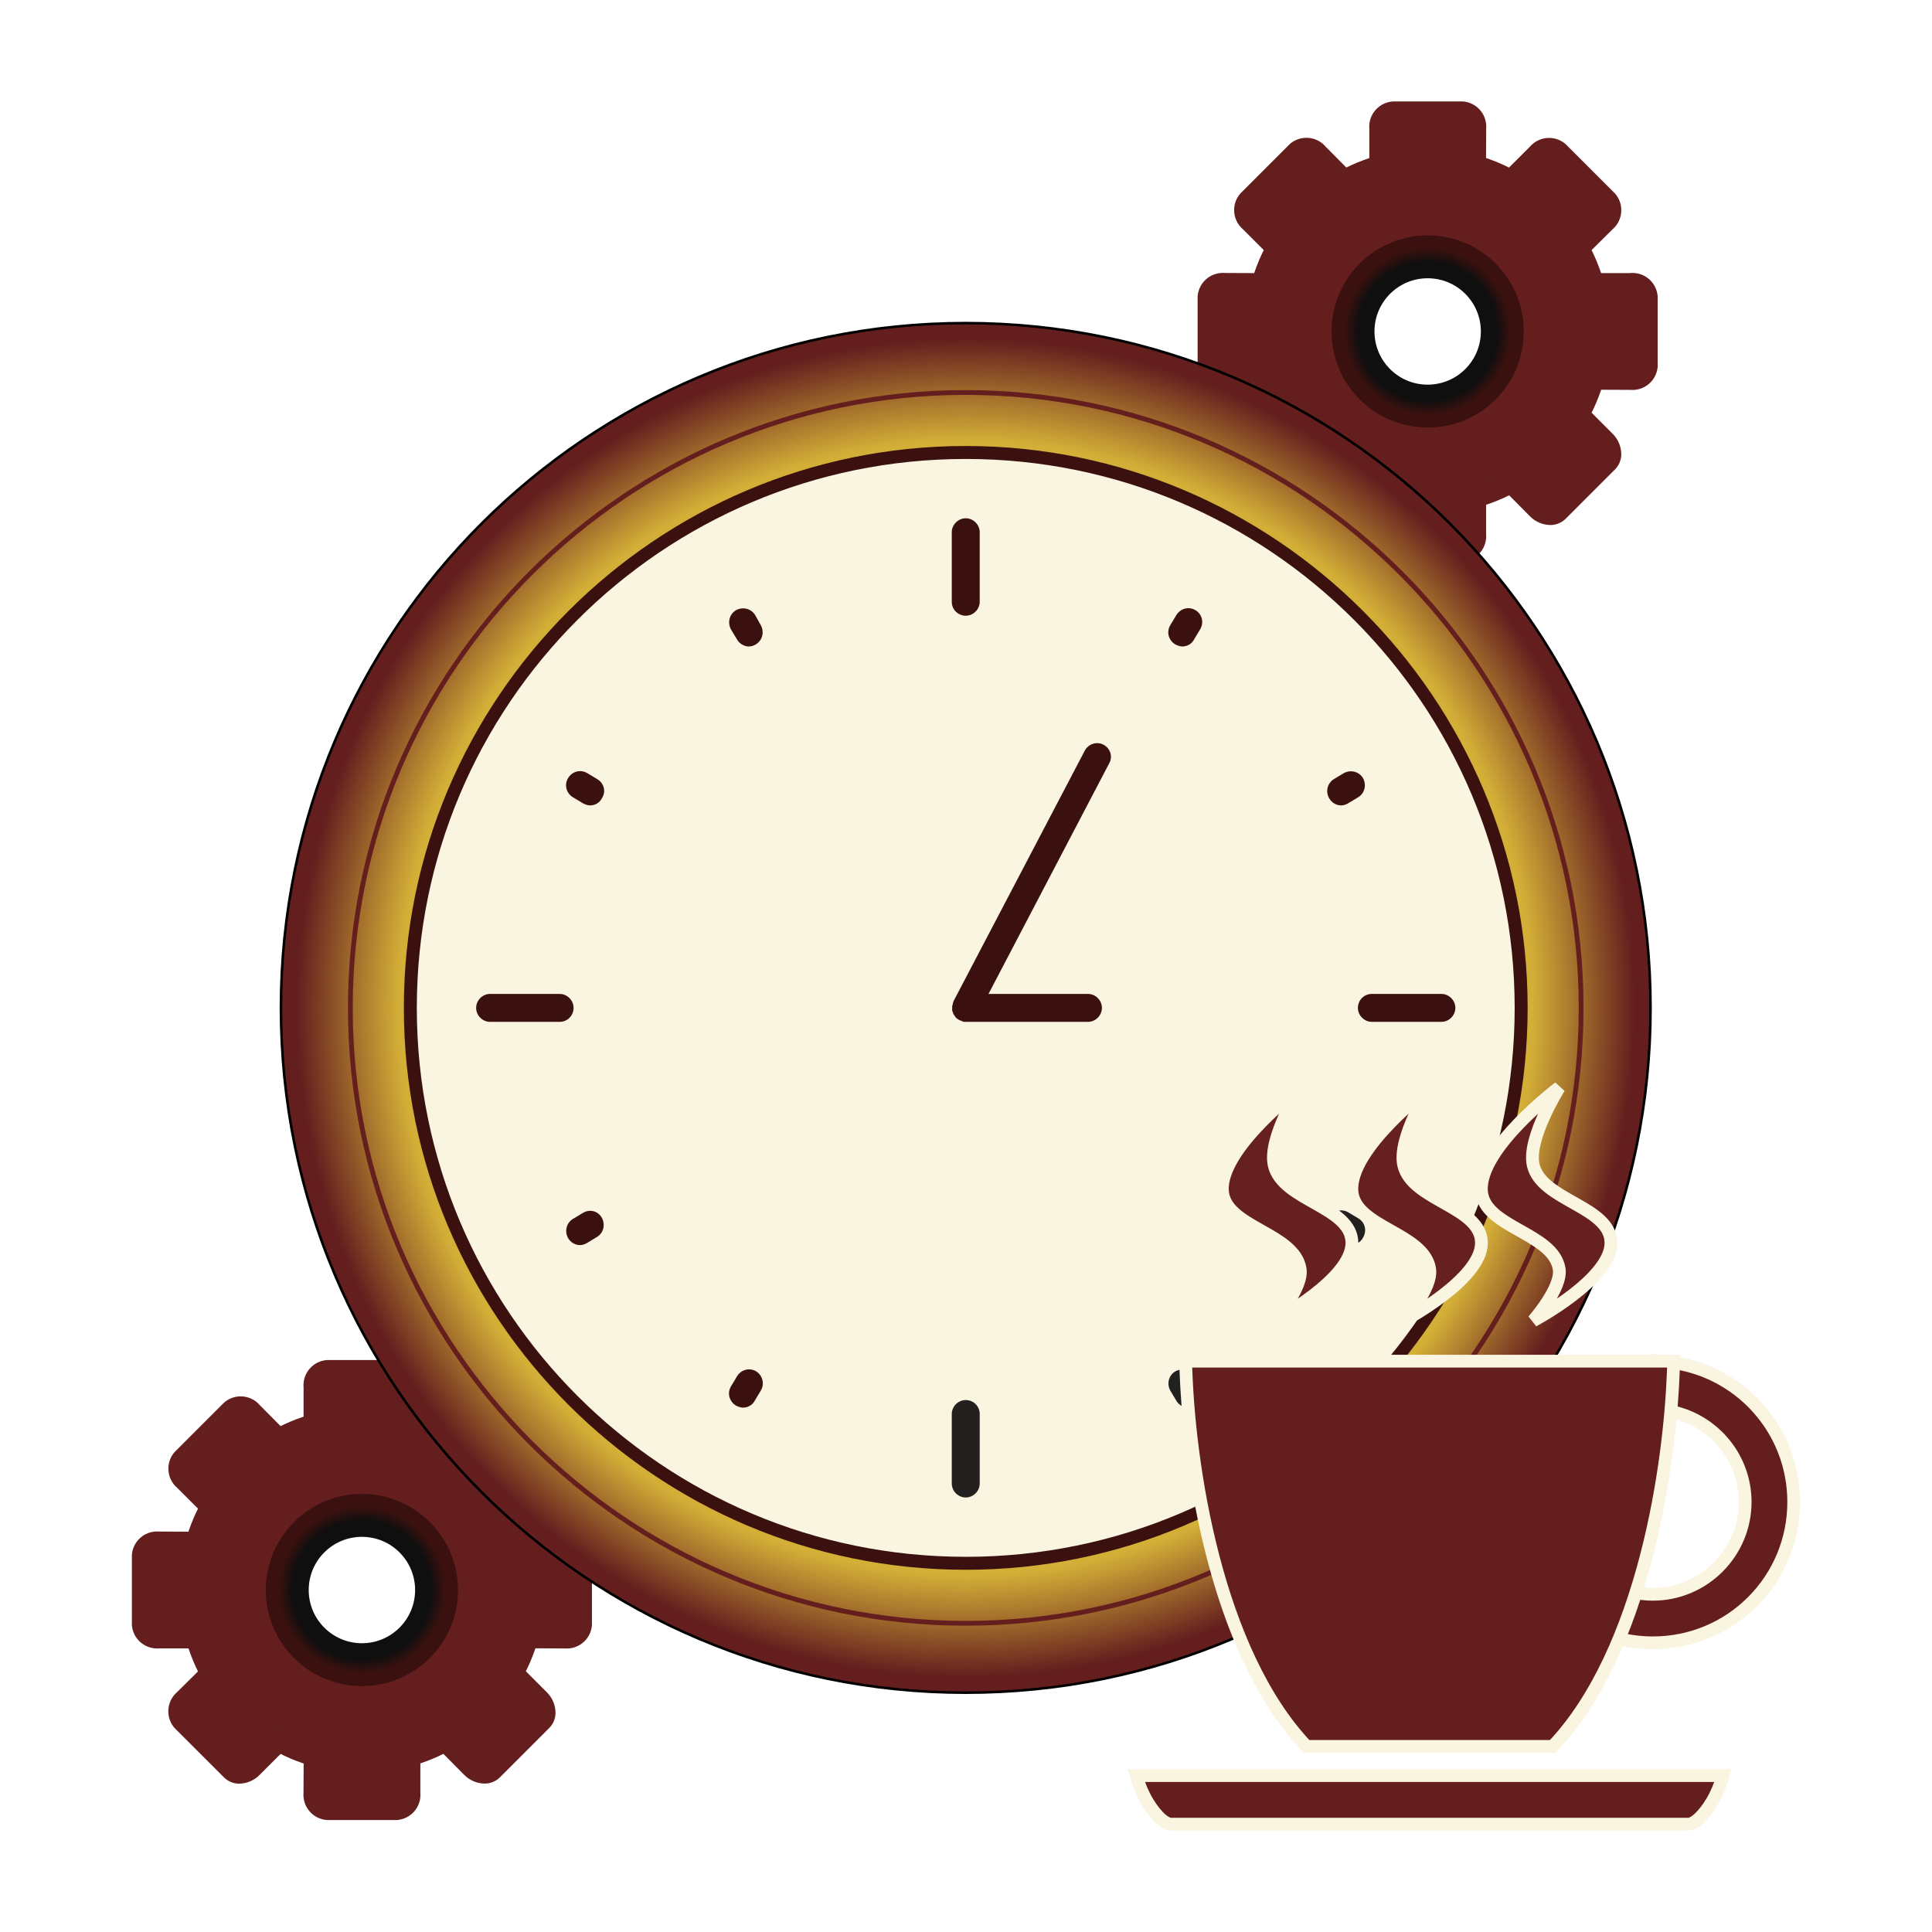
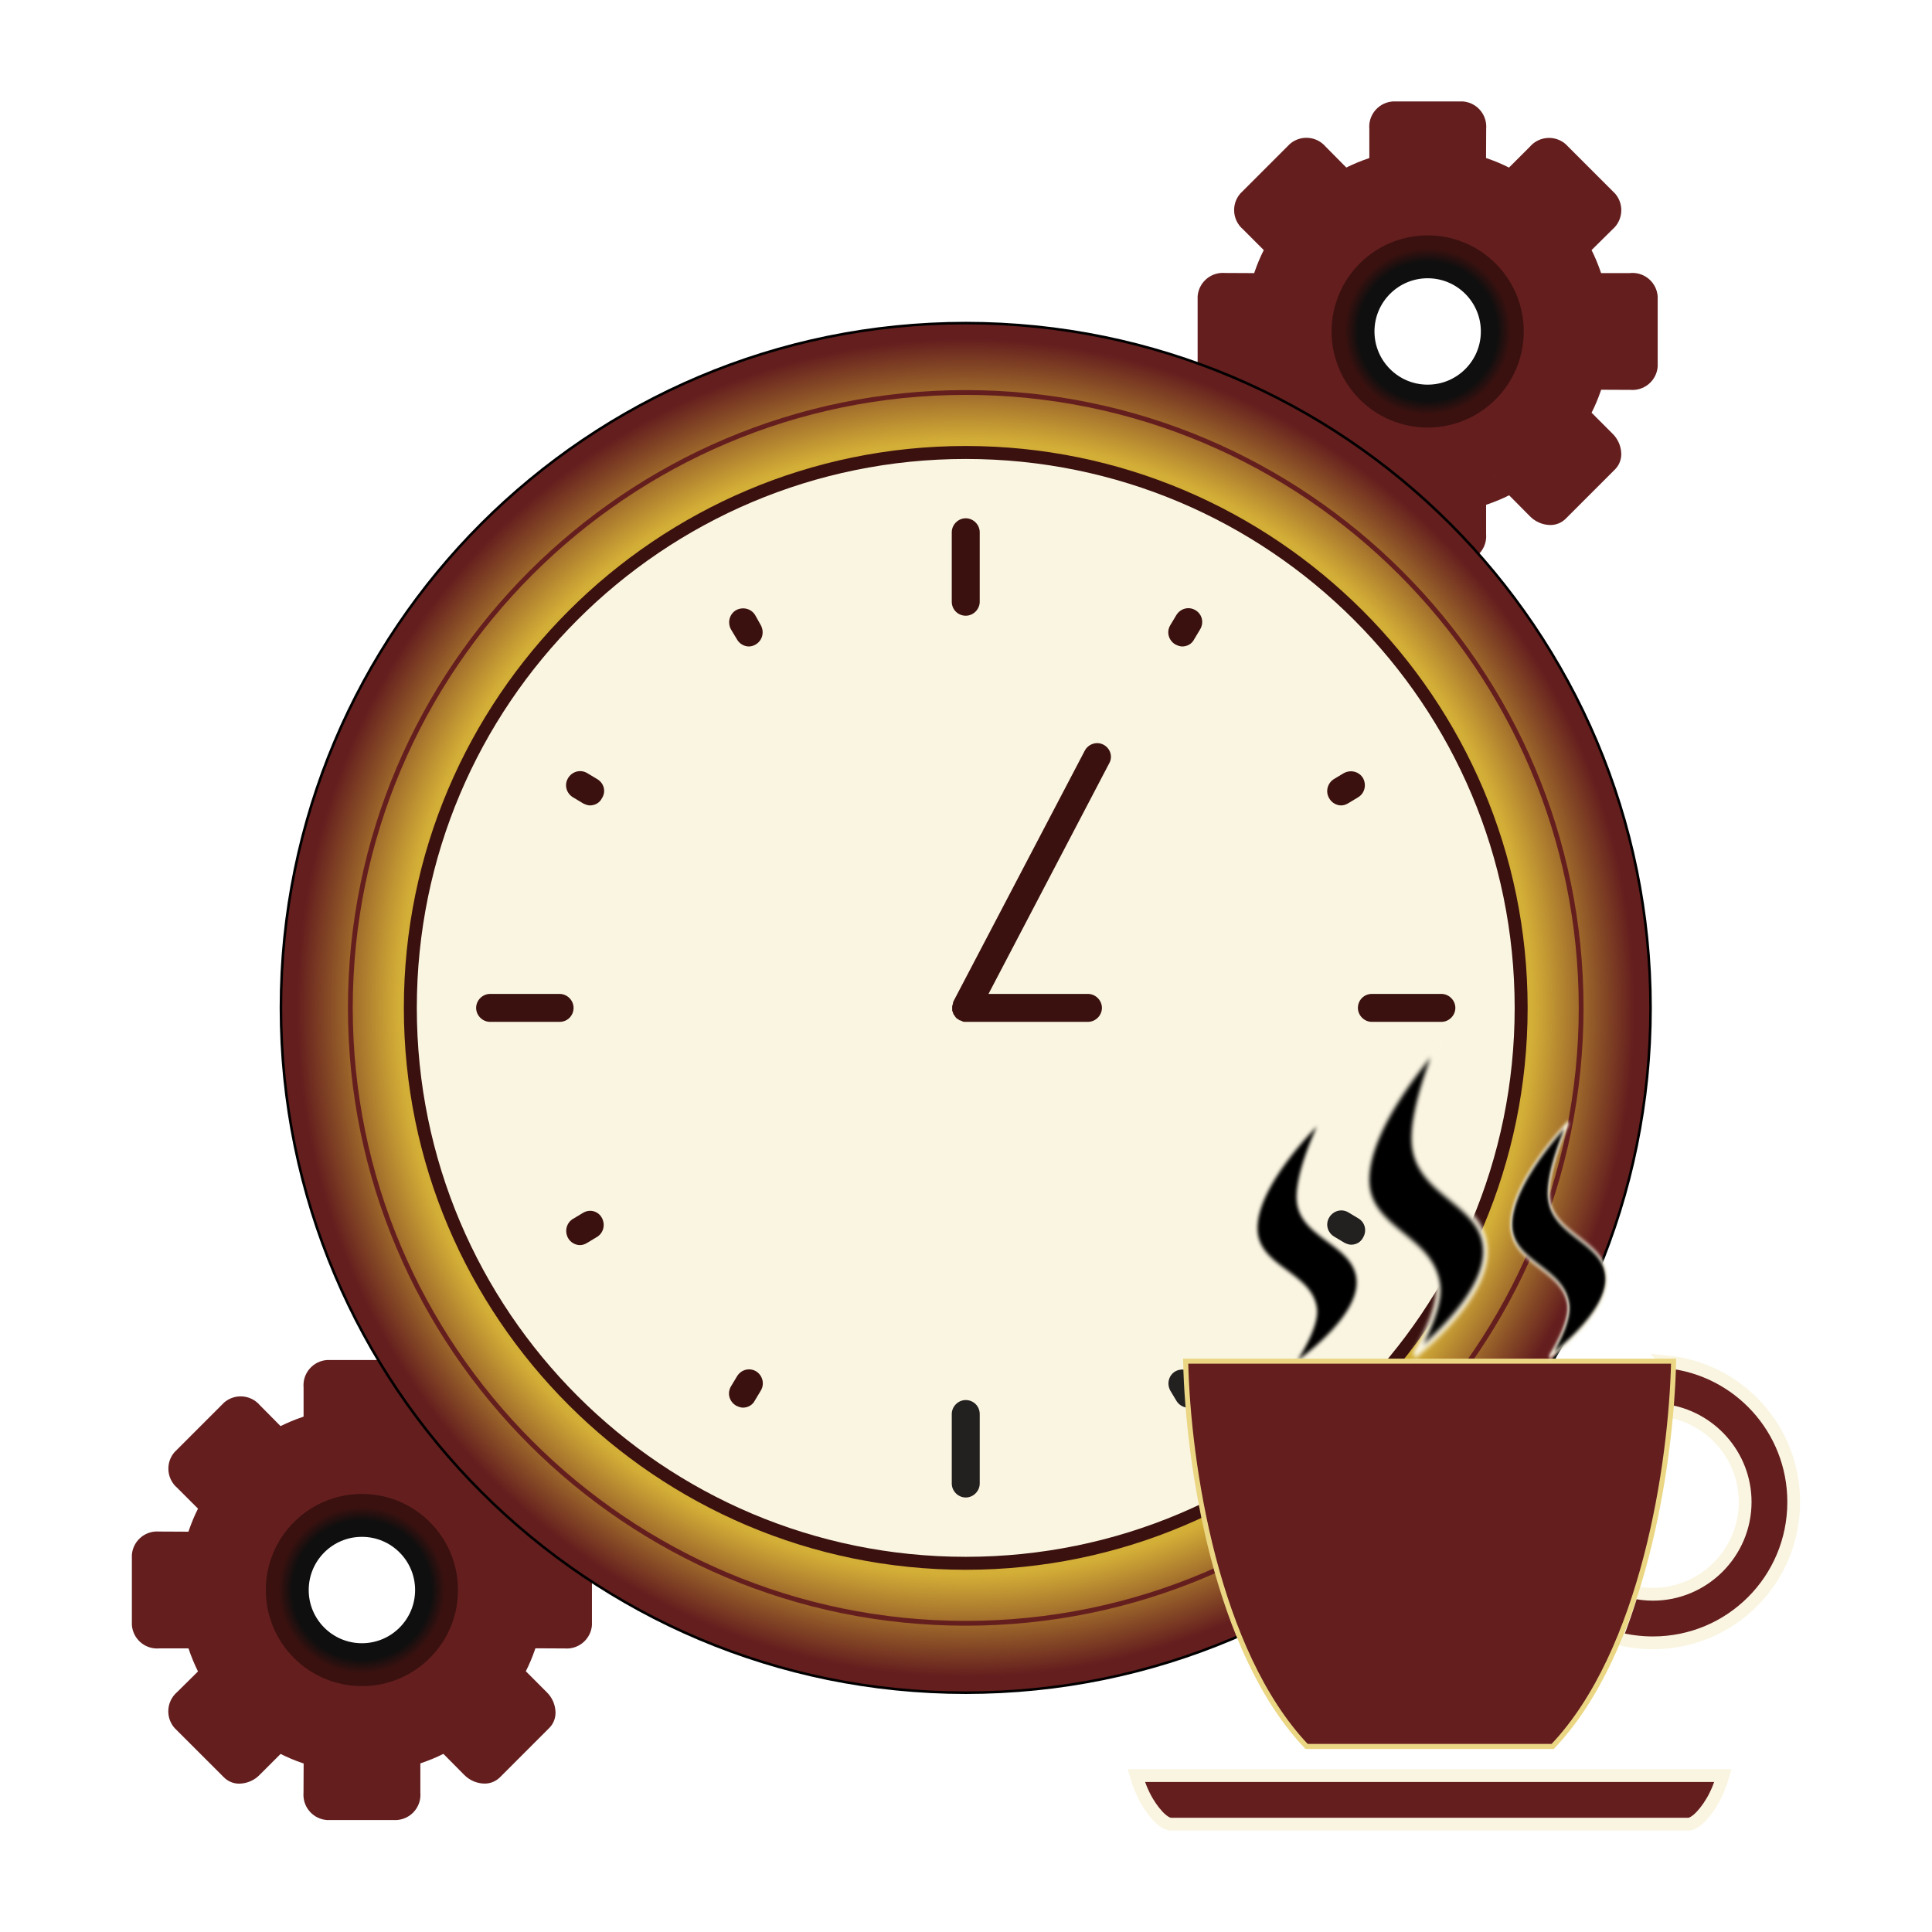
<svg xmlns="http://www.w3.org/2000/svg" xmlns:xlink="http://www.w3.org/1999/xlink" width="200mm" height="200mm" viewBox="0 0 483.78 483.78" id="Layer_1" version="1.1" xml:space="preserve">
  <defs id="defs16">
    <linearGradient id="linearGradient41">
      <stop style="stop-color:#d4af37;stop-opacity:1;" offset="0.847" id="stop41" />
      <stop style="stop-color:#d4af37;stop-opacity:0;" offset="1" id="stop42" />
    </linearGradient>
    <linearGradient id="linearGradient31">
      <stop style="stop-color:#0f0f0f;stop-opacity:1;" offset="0.826" id="stop31" />
      <stop style="stop-color:#3a110f;stop-opacity:1;" offset="0.991" id="stop32" />
    </linearGradient>
    <radialGradient xlink:href="#linearGradient31" id="radialGradient32" cx="-429.934" cy="135.692" fx="-429.934" fy="135.692" r="86.177" gradientUnits="userSpaceOnUse" gradientTransform="matrix(0.2181198,0,0,0.2181198,570.5132,140.8439)" />
    <radialGradient xlink:href="#linearGradient31" id="radialGradient32-3" cx="-429.934" cy="135.692" fx="-429.934" fy="135.692" r="86.177" gradientUnits="userSpaceOnUse" gradientTransform="matrix(0.2181198,0,0,0.2181198,295.9643,477.7563)" />
    <radialGradient xlink:href="#linearGradient41" id="radialGradient42" cx="361.07" cy="360.026" fx="361.07" fy="360.026" r="167.5" gradientUnits="userSpaceOnUse" spreadMethod="reflect" gradientTransform="translate(-119.2436,-107.6474)" />
+     <filter style="color-interpolation-filters:sRGB" id="filter1" x="-0.038" y="-0.021" width="1.076" height="1.042">
+       <feGaussianBlur stdDeviation="0.511" id="feGaussianBlur1" />
+     </filter>
+     <filter style="color-interpolation-filters:sRGB" id="filter2" x="-0.059" y="-0.027" width="1.119" height="1.056">
+       <feGaussianBlur stdDeviation="0.547" id="feGaussianBlur2" />
+     </filter>
+     <filter style="color-interpolation-filters:sRGB" id="filter3" x="-0.049" y="-0.026" width="1.098" height="1.052">
+       <feGaussianBlur stdDeviation="0.511" id="feGaussianBlur3" />
+     </filter>
  </defs>
  <style type="text/css" id="style1">
	.st0{fill:#232020;}
</style>
  <path d="m 339.853,93.948 c 0.008,0.005 0.017,0.01 0.026,0.014 h 2.1e-4 c 0.011,0.005 0.021,0.01 0.032,0.015 z" id="path30" style="stroke-width:0.218" />
  <g id="g42" transform="matrix(1.118996,0,0,1.118996,-175.9736,-107.7245)">
    <path id="path27" style="fill:#641e1e;fill-opacity:1;stroke-width:0.218" d="m 468.913,118.972 c -2.945,0.22 -5.252,2.663 -5.252,5.643 0,0.164 0.007,0.325 0.021,0.485 v 6.537 c -1.947,0.659 -3.58,1.343 -5.147,2.123 l -4.615,-4.657 c -1.043,-1.228 -2.59,-2 -4.314,-2 -1.42,0 -2.714,0.523 -3.709,1.384 -4.3e-4,3.7e-4 -8.7e-4,7.2e-4 -10e-4,0.001 l -11.087,11.088 c -0.859,0.988 -1.382,2.286 -1.382,3.703 0,1.724 0.771,3.27 1.989,4.307 l 0.007,0.007 4.638,4.638 c -0.722,1.406 -1.445,3.11 -2.049,4.868 l -0.084,0.286 -6.561,-0.032 c -0.14,-0.011 -0.3,-0.017 -0.464,-0.017 -2.98,0 -5.423,2.307 -5.643,5.231 v 0.017 15.687 c 0.216,2.945 2.663,5.252 5.643,5.252 0.164,0 0.325,-0.006 0.485,-0.02 h 6.54 c 0.66,1.949 1.345,3.586 2.128,5.155 l -4.651,4.599 c -1.225,1.047 -1.996,2.596 -1.996,4.324 0,1.42 0.52,2.719 1.382,3.713 l 11.087,11.084 c 0.869,0.859 2.063,1.392 3.385,1.392 h 0.07 c 1.797,-0.045 3.41,-0.806 4.565,-2.01 l 0.004,-0.004 4.642,-4.642 c 1.406,0.722 3.11,1.445 4.868,2.049 l 0.286,0.087 -0.031,6.554 c -0.011,0.14 -0.018,0.3 -0.018,0.461 0,2.98 2.307,5.427 5.231,5.643 h 0.017 15.691 c 2.942,-0.223 5.245,-2.663 5.245,-5.643 0,-0.164 -0.006,-0.324 -0.02,-0.485 v -6.544 c 1.947,-0.659 3.587,-1.347 5.157,-2.13 l 4.604,4.646 c 1.159,1.201 2.767,1.961 4.551,2.003 h 0.007 0.007 0.067 c 1.319,0 2.513,-0.527 3.389,-1.379 l 11.087,-11.088 c 0.852,-0.869 1.379,-2.062 1.379,-3.378 v -0.087 c -0.042,-1.79 -0.799,-3.396 -1.996,-4.551 l -0.004,-0.003 -4.645,-4.649 c 0.719,-1.399 1.438,-3.095 2.045,-4.847 l 0.087,-0.29 6.558,0.031 c 0.14,0.011 0.3,0.017 0.461,0.017 2.984,0 5.427,-2.307 5.643,-5.235 v -0.017 -15.687 c -0.22,-2.945 -2.663,-5.249 -5.647,-5.249 -0.164,0 -0.325,0.007 -0.482,0.021 h 0.021 l 0.003,0.018 h -6.561 c -0.659,-1.947 -1.346,-3.583 -2.129,-5.15 l 4.663,-4.614 c 1.221,-1.047 1.989,-2.59 1.989,-4.314 0,-1.417 -0.52,-2.715 -1.382,-3.71 l -11.084,-11.084 c -0.988,-0.859 -2.282,-1.379 -3.703,-1.379 -1.724,0 -3.27,0.771 -4.306,1.989 l -0.007,0.007 -4.649,4.642 c -1.403,-0.719 -3.099,-1.441 -4.851,-2.045 l -0.286,-0.087 0.032,-6.561 c 0.011,-0.14 0.017,-0.3 0.017,-0.464 0,-2.98 -2.304,-5.423 -5.228,-5.643 h -0.017 z m 0.071,5.296 c 0.004,0.008 0.007,0.017 0.01,0.027 -0.002,-0.01 -0.005,-0.019 -0.01,-0.027 z m -0.075,9.274 c -0.002,0.02 -0.008,0.04 -0.013,0.059 0.006,-0.02 0.011,-0.039 0.013,-0.059 z m -1.249,2.154 -8.7e-4,5.4e-4 c -0.08,0.052 -0.161,0.1 -0.247,0.145 0.086,-0.045 0.168,-0.093 0.248,-0.145 z m -22.164,14.803 c 0.071,0.133 0.13,0.273 0.176,0.419 -0.047,-0.146 -0.106,-0.286 -0.176,-0.419 z m 0.249,1.859 c -0.02,0.09 -0.045,0.177 -0.074,0.263 0.029,-0.085 0.054,-0.173 0.074,-0.263 z m 30.992,1.516 c 9.151,0.011 16.567,7.427 16.577,16.577 0,9.154 -7.423,16.577 -16.577,16.577 -9.154,0 -16.577,-7.423 -16.577,-16.577 0,-9.154 7.423,-16.577 16.577,-16.577 z m -35.318,8.163 -0.001,8.1e-4 c -10e-5,7e-5 -1.8e-4,2e-4 -2.2e-4,2.6e-4 l -0.005,0.002 c 2.1e-4,-2.1e-4 6.5e-4,-6.1e-4 8.7e-4,-8.3e-4 9e-5,-7e-5 1.8e-4,-2e-4 2.2e-4,-2.6e-4 z m -0.216,0.143 -0.006,0.006 c -4.4e-4,2.6e-4 -8.7e-4,5.5e-4 -10e-4,8.1e-4 l 0.005,-0.005 c 1.1e-4,-8e-5 1.7e-4,-2e-4 2.2e-4,-2.7e-4 4.4e-4,-3.9e-4 0.001,-6.9e-4 0.002,-0.001 z m -10.61,16.03 c 0.011,5e-5 0.023,8.7e-4 0.036,0.002 0.028,0.002 0.061,0.008 0.096,0.014 -0.036,-0.006 -0.068,-0.011 -0.096,-0.014 -0.015,-0.001 -0.028,-0.002 -0.04,-0.002 0.002,-2e-5 0.003,-2.2e-4 0.005,-2.2e-4 z m -0.027,0.002 c -0.018,0.002 -0.033,0.006 -0.044,0.013 -0.02,0.012 -0.031,0.033 -0.032,0.065 v -0.007 -8.7e-4 c 0.002,-0.028 0.013,-0.046 0.032,-0.057 0.012,-0.007 0.027,-0.011 0.044,-0.013 z m 0.169,0.015 c 0.075,0.013 0.166,0.031 0.272,0.045 0.052,0.007 0.109,0.014 0.168,0.018 0.059,0.004 0.122,0.007 0.187,0.006 h 8.418 c 0.008,0 0.016,6.5e-4 0.024,10e-4 -0.008,-8.7e-4 -0.016,-10e-4 -0.024,-10e-4 h -8.418 c -0.066,8.7e-4 -0.128,-0.002 -0.188,-0.006 -0.059,-0.004 -0.115,-0.011 -0.168,-0.018 -0.105,-0.015 -0.196,-0.033 -0.272,-0.045 z m 9.221,0.107 c 0.008,0.002 0.017,0.003 0.026,0.004 h 0.014 c 0.046,0.006 0.09,0.014 0.135,0.022 -0.044,-0.008 -0.088,-0.016 -0.135,-0.022 h -0.014 c -0.009,-8.7e-4 -0.018,-0.002 -0.026,-0.004 z m 0.296,0.052 c 0.034,0.008 0.07,0.016 0.1,0.025 l 0.017,0.004 c 0.1,0.019 0.197,0.045 0.29,0.075 -0.093,-0.03 -0.19,-0.056 -0.29,-0.075 l -0.017,-0.004 c -0.03,-0.009 -0.066,-0.017 -0.101,-0.025 z m 74.585,19.199 c 0.006,0.006 0.012,0.013 0.018,0.018 -0.006,-0.005 -0.012,-0.012 -0.018,-0.018 z m 0.142,0.026 -10.824,10.932 h -2.2e-4 c -9e-5,-1e-5 -1.8e-4,1e-5 -2.1e-4,0 z m -0.011,0.009 c -0.003,0.003 -0.007,0.005 -0.01,0.007 0.003,-0.002 0.007,-0.004 0.01,-0.007 z m -0.048,0.017 c 0.002,8e-5 0.003,4e-5 0.005,0 -0.002,5e-5 -0.003,8e-5 -0.005,0 z m -56.835,3.748 c 0.063,0 0.125,0.003 0.187,0.008 -0.062,-0.005 -0.124,-0.007 -0.187,-0.007 -0.019,-8.8e-4 -0.037,-6.6e-4 -0.055,4.3e-4 0.018,-0.001 0.036,-0.002 0.055,-8.7e-4 z m -0.056,8.7e-4 c -0.053,0.004 -0.103,0.014 -0.161,0.017 -0.157,0.007 -0.31,0.028 -0.458,0.061 0.148,-0.034 0.301,-0.055 0.458,-0.062 0.058,-0.003 0.107,-0.013 0.161,-0.017 z m -0.619,0.078 c -0.444,0.101 -0.842,0.316 -1.164,0.612 h -4.3e-4 c 0.322,-0.296 0.72,-0.511 1.164,-0.612 z m 37.097,0.079 c 1.6e-4,-7e-5 4.3e-4,6e-5 4.3e-4,0 -0.094,0.037 -0.186,0.08 -0.274,0.127 l -0.014,0.007 c -1.108,0.63 -2.304,1.219 -3.559,1.748 1.255,-0.53 2.45,-1.118 3.559,-1.748 l 0.014,-0.007 c 0.088,-0.048 0.18,-0.09 0.274,-0.127 z m -38.259,0.533 h 4.3e-4 c -0.011,0.011 -0.023,0.015 -0.037,0.018 0.013,-0.003 0.026,-0.008 0.036,-0.018 z m -0.05,0.021 c -0.018,0.003 -0.036,0.007 -0.05,0.021 l -5.95,5.95 c -0.187,0.187 -0.375,0.308 -0.5,0.399 -0.047,0.034 -0.085,0.065 -0.111,0.092 -0.03,0.033 -0.043,0.062 -0.034,0.091 0.002,0.008 0.007,0.016 0.013,0.024 -0.006,-0.008 -0.01,-0.016 -0.013,-0.024 -0.009,-0.029 0.004,-0.059 0.034,-0.091 0.026,-0.028 0.064,-0.058 0.111,-0.092 0.125,-0.092 0.313,-0.213 0.5,-0.4 l 5.95,-5.95 c 0.014,-0.014 0.032,-0.018 0.05,-0.021 z m 34.462,1.329 c -1.255,0.53 -2.569,1.001 -3.916,1.396 h -4.3e-4 c 1.346,-0.395 2.661,-0.866 3.916,-1.396 z m -23.634,1.462 c 0.003,8.7e-4 0.006,0.002 0.008,0.003 -0.003,-8.7e-4 -0.005,-0.002 -0.008,-0.002 -1.1e-4,-3e-5 -1.5e-4,-2.2e-4 -2.1e-4,-2.2e-4 z m 19.441,0.006 c 1.6e-4,-6e-5 4.4e-4,6e-5 4.4e-4,0 -0.03,0.012 -0.055,0.032 -0.083,0.047 0.027,-0.016 0.052,-0.035 0.082,-0.047 z m -0.082,0.047 c -0.011,0.006 -0.022,0.012 -0.034,0.016 -0.331,0.145 -0.617,0.317 -0.88,0.513 -1.8e-4,1.9e-4 -6.5e-4,4.4e-4 -6.5e-4,4.4e-4 -0.122,0.119 -0.23,0.247 -0.324,0.383 l -0.007,0.007 c -0.094,0.115 -0.185,0.244 -0.262,0.384 l -0.007,0.014 c -0.115,0.283 -0.206,0.611 -0.255,0.956 l -0.003,0.025 c -0.003,0.056 -0.035,0.108 -0.035,0.164 v 8.418 c 0,0.445 -0.139,0.759 -0.062,0.847 -0.076,-0.088 0.062,-0.402 0.062,-0.847 v -8.418 c 0,-0.056 0.031,-0.108 0.035,-0.164 l 0.003,-0.025 c 0.049,-0.345 0.139,-0.674 0.255,-0.956 l 0.007,-0.014 c 0.077,-0.14 0.168,-0.269 0.262,-0.384 l 0.007,-0.007 c 0.094,-0.136 0.202,-0.265 0.324,-0.383 l 2.1e-4,-2.2e-4 c 0.263,-0.196 0.549,-0.368 0.88,-0.513 0.012,-0.004 0.024,-0.01 0.035,-0.016 z m -17.586,1.789 c 2.2e-4,8.7e-4 4.4e-4,0.002 8.8e-4,0.003 1.1e-4,4.4e-4 1.6e-4,6.6e-4 2.2e-4,10e-4 l 0.003,0.014 c -6.5e-4,-0.003 -0.002,-0.006 -0.002,-0.01 z m -19.231,1.948 c 0.003,0.003 0.006,0.007 0.009,0.01 -0.003,-0.003 -0.006,-0.007 -0.009,-0.01 z m 34.951,7.995 c 0.002,0.001 0.003,0.003 0.005,0.004 -0.002,-0.001 -0.003,-0.003 -0.005,-0.004 z m 0.01,0.008 c 0.003,0.002 0.007,0.004 0.011,0.006 -0.004,-0.002 -0.008,-0.004 -0.011,-0.006 z m 0.031,0.011 c 0.002,4.4e-4 0.005,6.6e-4 0.007,8.8e-4 -0.002,-2.2e-4 -0.005,-4.4e-4 -0.007,-8.8e-4 z m 0.015,0.002 c 9e-5,0 1.8e-4,-1e-5 2.2e-4,0 8.7e-4,5e-5 0.002,2.2e-4 0.003,2.2e-4 l -15.391,0.08 v -2.2e-4 z" />
    <circle style="fill:none;fill-opacity:1;stroke:url(#radialGradient32);stroke-width:9.6;stroke-linecap:square;stroke-linejoin:round;stroke-miterlimit:0;stroke-dasharray:none;paint-order:fill markers stroke" id="path31" cx="476.736" cy="170.441" r="16.703" />
  </g>
  <path d="m 65.304,430.861 c 0.008,0.005 0.017,0.01 0.026,0.014 h 2.1e-4 c 0.011,0.005 0.021,0.01 0.032,0.015 z" id="path30-5" style="stroke-width:0.218" />
  <g id="g43" transform="matrix(1.118996,0,0,1.118996,-135.6232,-169.5759)">
    <path id="path27-6" style="fill:#641e1e;fill-opacity:1;stroke-width:0.218" d="m 194.364,455.884 c -2.945,0.22 -5.252,2.663 -5.252,5.643 0,0.164 0.007,0.325 0.021,0.485 v 6.537 c -1.947,0.659 -3.58,1.343 -5.147,2.123 l -4.615,-4.657 c -1.043,-1.228 -2.59,-2 -4.314,-2 -1.42,0 -2.714,0.523 -3.709,1.384 -4.3e-4,3.7e-4 -8.7e-4,7.2e-4 -0.001,0.001 l -11.087,11.088 c -0.859,0.988 -1.382,2.286 -1.382,3.703 0,1.724 0.771,3.27 1.989,4.307 l 0.007,0.007 4.638,4.638 c -0.722,1.406 -1.445,3.11 -2.049,4.868 l -0.084,0.286 -6.561,-0.032 c -0.14,-0.011 -0.3,-0.018 -0.464,-0.018 -2.98,0 -5.423,2.307 -5.643,5.231 v 0.017 15.687 c 0.216,2.945 2.663,5.252 5.643,5.252 0.164,0 0.325,-0.007 0.485,-0.02 h 6.54 c 0.66,1.949 1.345,3.586 2.128,5.155 l -4.651,4.599 c -1.225,1.047 -1.996,2.596 -1.996,4.324 0,1.42 0.52,2.719 1.382,3.713 l 11.087,11.084 c 0.869,0.859 2.063,1.392 3.385,1.392 h 0.07 c 1.797,-0.045 3.41,-0.806 4.565,-2.01 l 0.004,-0.004 4.642,-4.642 c 1.406,0.722 3.11,1.445 4.868,2.049 l 0.286,0.087 -0.031,6.554 c -0.011,0.14 -0.017,0.3 -0.017,0.461 0,2.98 2.307,5.427 5.231,5.643 h 0.018 15.691 c 2.942,-0.223 5.245,-2.663 5.245,-5.643 0,-0.164 -0.006,-0.324 -0.02,-0.485 v -6.544 c 1.947,-0.659 3.587,-1.347 5.157,-2.13 l 4.604,4.646 c 1.159,1.201 2.767,1.961 4.551,2.003 h 0.007 0.007 0.067 c 1.319,0 2.513,-0.527 3.389,-1.379 l 11.087,-11.088 c 0.852,-0.869 1.379,-2.062 1.379,-3.378 v -0.087 c -0.042,-1.79 -0.799,-3.396 -1.996,-4.551 l -0.004,-0.003 -4.645,-4.649 c 0.719,-1.399 1.438,-3.095 2.045,-4.847 l 0.087,-0.29 6.558,0.031 c 0.14,0.011 0.3,0.018 0.461,0.018 2.984,0 5.427,-2.307 5.643,-5.235 v -0.018 -15.687 c -0.22,-2.945 -2.663,-5.249 -5.647,-5.249 -0.164,0 -0.325,0.007 -0.482,0.021 h 0.021 l 0.003,0.017 h -6.561 c -0.659,-1.947 -1.346,-3.583 -2.129,-5.15 l 4.663,-4.614 c 1.221,-1.047 1.989,-2.59 1.989,-4.314 0,-1.417 -0.52,-2.715 -1.382,-3.71 l -11.084,-11.084 c -0.988,-0.859 -2.282,-1.379 -3.703,-1.379 -1.724,0 -3.27,0.771 -4.306,1.989 l -0.007,0.007 -4.649,4.642 c -1.403,-0.719 -3.099,-1.441 -4.851,-2.045 l -0.286,-0.087 0.032,-6.561 c 0.011,-0.14 0.017,-0.3 0.017,-0.464 0,-2.98 -2.304,-5.423 -5.228,-5.643 h -0.017 z m 0.071,5.296 c 0.004,0.008 0.007,0.017 0.01,0.027 -0.002,-0.01 -0.005,-0.019 -0.01,-0.027 z m -0.075,9.274 c -0.002,0.02 -0.008,0.04 -0.013,0.059 0.006,-0.02 0.011,-0.039 0.013,-0.059 z m -1.249,2.154 -8.7e-4,5.4e-4 c -0.08,0.052 -0.161,0.1 -0.247,0.145 0.086,-0.045 0.168,-0.093 0.248,-0.145 z m -22.164,14.803 c 0.071,0.133 0.13,0.273 0.176,0.419 -0.047,-0.146 -0.106,-0.286 -0.176,-0.419 z m 0.249,1.859 c -0.02,0.09 -0.045,0.177 -0.074,0.263 0.029,-0.085 0.054,-0.173 0.074,-0.263 z m 30.992,1.516 c 9.151,0.011 16.567,7.427 16.577,16.577 0,9.154 -7.423,16.577 -16.577,16.577 -9.154,0 -16.577,-7.423 -16.577,-16.577 0,-9.154 7.423,-16.577 16.577,-16.577 z m -35.318,8.163 -10e-4,8.1e-4 c -1e-4,7e-5 -1.8e-4,2e-4 -2.2e-4,2.6e-4 l -0.005,0.002 c 2.1e-4,-2.1e-4 6.5e-4,-6.1e-4 8.7e-4,-8.3e-4 9e-5,-7e-5 1.8e-4,-2e-4 2.2e-4,-2.6e-4 z m -0.216,0.143 -0.006,0.006 c -4.4e-4,2.6e-4 -8.7e-4,5.5e-4 -0.001,8.1e-4 l 0.005,-0.005 c 1.1e-4,-8e-5 1.7e-4,-2e-4 2.2e-4,-2.7e-4 4.4e-4,-3.9e-4 0.001,-6.9e-4 0.002,-0.001 z m -10.61,16.03 c 0.011,5e-5 0.023,8.7e-4 0.036,0.002 0.028,0.002 0.061,0.008 0.096,0.014 -0.036,-0.006 -0.068,-0.011 -0.096,-0.014 -0.015,-10e-4 -0.028,-0.002 -0.04,-0.002 0.002,-2e-5 0.003,-2.2e-4 0.005,-2.2e-4 z m -0.027,0.002 c -0.018,0.002 -0.033,0.006 -0.044,0.013 -0.02,0.012 -0.031,0.033 -0.032,0.065 v -0.007 -8.7e-4 c 0.002,-0.028 0.013,-0.046 0.032,-0.057 0.012,-0.007 0.027,-0.011 0.044,-0.013 z m 0.169,0.015 c 0.075,0.013 0.166,0.031 0.272,0.045 0.052,0.007 0.109,0.014 0.168,0.018 0.059,0.004 0.122,0.007 0.187,0.006 h 8.418 c 0.008,0 0.016,6.5e-4 0.024,10e-4 -0.008,-8.7e-4 -0.016,-10e-4 -0.024,-10e-4 h -8.418 c -0.066,8.7e-4 -0.128,-0.002 -0.188,-0.006 -0.059,-0.004 -0.115,-0.011 -0.168,-0.018 -0.105,-0.015 -0.196,-0.033 -0.272,-0.045 z m 9.221,0.107 c 0.008,0.002 0.017,0.003 0.026,0.004 h 0.014 c 0.046,0.006 0.091,0.014 0.135,0.022 -0.044,-0.008 -0.088,-0.016 -0.135,-0.022 h -0.014 c -0.009,-8.7e-4 -0.018,-0.002 -0.026,-0.004 z m 0.296,0.052 c 0.034,0.008 0.07,0.016 0.1,0.025 l 0.017,0.004 c 0.1,0.019 0.197,0.045 0.29,0.075 -0.093,-0.03 -0.19,-0.056 -0.29,-0.075 l -0.017,-0.004 c -0.03,-0.009 -0.066,-0.017 -0.101,-0.025 z m 74.585,19.199 c 0.006,0.006 0.012,0.013 0.018,0.018 -0.006,-0.005 -0.012,-0.012 -0.018,-0.018 z m 0.142,0.026 -10.824,10.932 h -2.2e-4 c -9e-5,-10e-6 -1.8e-4,10e-6 -2.1e-4,0 z m -0.011,0.009 c -0.003,0.003 -0.007,0.005 -0.01,0.007 0.003,-0.002 0.006,-0.004 0.01,-0.007 z m -0.048,0.017 c 0.002,8e-5 0.003,4e-5 0.005,0 -0.002,5e-5 -0.003,8e-5 -0.005,0 z m -56.835,3.748 c 0.063,0 0.125,0.003 0.187,0.008 -0.062,-0.005 -0.124,-0.007 -0.187,-0.007 -0.019,-8.8e-4 -0.037,-6.6e-4 -0.055,4.3e-4 0.018,-10e-4 0.036,-0.002 0.055,-8.7e-4 z m -0.056,8.7e-4 c -0.053,0.004 -0.103,0.014 -0.161,0.017 -0.157,0.007 -0.31,0.028 -0.458,0.061 0.148,-0.034 0.301,-0.055 0.458,-0.062 0.058,-0.003 0.107,-0.013 0.161,-0.017 z m -0.619,0.078 c -0.444,0.101 -0.842,0.316 -1.164,0.612 h -4.3e-4 c 0.322,-0.296 0.72,-0.511 1.164,-0.612 z m 37.097,0.079 c 1.6e-4,-7e-5 4.3e-4,6e-5 4.3e-4,0 -0.094,0.037 -0.186,0.08 -0.274,0.127 l -0.014,0.007 c -1.108,0.63 -2.304,1.219 -3.559,1.748 1.255,-0.53 2.45,-1.118 3.559,-1.748 l 0.014,-0.007 c 0.088,-0.048 0.18,-0.09 0.274,-0.127 z m -38.259,0.533 h 4.3e-4 c -0.011,0.011 -0.023,0.015 -0.037,0.018 0.013,-0.003 0.026,-0.008 0.036,-0.018 z m -0.05,0.021 c -0.018,0.003 -0.036,0.007 -0.05,0.021 l -5.95,5.95 c -0.187,0.187 -0.375,0.308 -0.5,0.399 -0.047,0.034 -0.085,0.065 -0.111,0.092 -0.03,0.033 -0.043,0.062 -0.034,0.091 0.002,0.008 0.007,0.016 0.013,0.024 -0.006,-0.008 -0.01,-0.016 -0.013,-0.024 -0.009,-0.029 0.004,-0.059 0.034,-0.091 0.026,-0.028 0.064,-0.058 0.111,-0.092 0.125,-0.092 0.313,-0.213 0.5,-0.4 l 5.95,-5.95 c 0.014,-0.014 0.032,-0.018 0.05,-0.021 z m 34.462,1.329 c -1.255,0.53 -2.569,1.001 -3.916,1.396 h -4.3e-4 c 1.346,-0.395 2.661,-0.866 3.916,-1.396 z m -23.634,1.462 c 0.003,8.7e-4 0.006,0.002 0.008,0.003 -0.003,-8.7e-4 -0.005,-0.002 -0.008,-0.002 -1.1e-4,-3e-5 -1.5e-4,-2.2e-4 -2.1e-4,-2.2e-4 z m 19.441,0.006 c 1.6e-4,-6e-5 4.4e-4,6e-5 4.4e-4,0 -0.03,0.012 -0.055,0.032 -0.083,0.047 0.027,-0.016 0.052,-0.035 0.082,-0.047 z m -0.082,0.047 c -0.011,0.006 -0.022,0.012 -0.034,0.016 -0.331,0.145 -0.617,0.317 -0.88,0.513 -1.8e-4,1.9e-4 -6.5e-4,4.4e-4 -6.5e-4,4.4e-4 -0.122,0.119 -0.23,0.247 -0.324,0.383 l -0.007,0.007 c -0.094,0.115 -0.185,0.244 -0.262,0.384 l -0.007,0.014 c -0.115,0.283 -0.206,0.611 -0.255,0.956 l -0.003,0.025 c -0.003,0.056 -0.035,0.108 -0.035,0.164 v 8.418 c 0,0.445 -0.139,0.759 -0.062,0.847 -0.076,-0.088 0.062,-0.402 0.062,-0.847 v -8.418 c 0,-0.056 0.031,-0.108 0.035,-0.164 l 0.003,-0.025 c 0.049,-0.345 0.139,-0.674 0.255,-0.956 l 0.007,-0.014 c 0.077,-0.14 0.168,-0.269 0.262,-0.384 l 0.007,-0.007 c 0.094,-0.136 0.202,-0.265 0.324,-0.383 l 2.1e-4,-2.2e-4 c 0.263,-0.196 0.549,-0.368 0.88,-0.513 0.012,-0.004 0.024,-0.01 0.035,-0.016 z m -17.586,1.789 c 2.2e-4,8.7e-4 4.4e-4,0.002 8.8e-4,0.003 1.1e-4,4.4e-4 1.6e-4,6.6e-4 2.2e-4,10e-4 l 0.003,0.014 c -6.5e-4,-0.003 -0.002,-0.006 -0.002,-0.01 z m -19.231,1.948 c 0.003,0.003 0.006,0.007 0.009,0.01 -0.003,-0.003 -0.006,-0.007 -0.009,-0.01 z m 34.951,7.995 c 0.002,0.001 0.003,0.003 0.005,0.004 -0.002,-10e-4 -0.003,-0.003 -0.005,-0.004 z m 0.01,0.008 c 0.003,0.002 0.007,0.004 0.011,0.006 -0.004,-0.002 -0.008,-0.004 -0.011,-0.006 z m 0.031,0.011 c 0.002,4.4e-4 0.005,6.6e-4 0.007,8.8e-4 -0.002,-2.2e-4 -0.005,-4.4e-4 -0.007,-8.8e-4 z m 0.015,0.002 c 9e-5,0 1.8e-4,-10e-6 2.2e-4,0 8.7e-4,5e-5 0.002,2.2e-4 0.003,2.2e-4 l -15.391,0.08 v -2.2e-4 z" />
    <circle style="fill:none;fill-opacity:1;stroke:url(#radialGradient32-3);stroke-width:9.6;stroke-linecap:square;stroke-linejoin:round;stroke-miterlimit:0;stroke-dasharray:none;paint-order:fill markers stroke" id="path31-2" cx="202.187" cy="507.353" r="16.703" />
  </g>
  <circle style="fill:#641e1e;fill-opacity:1;stroke:#000000;stroke-width:0.64;stroke-linecap:square;stroke-linejoin:round;stroke-miterlimit:0;stroke-dasharray:none;stroke-opacity:1;paint-order:fill markers stroke" id="path35" cx="241.826" cy="252.379" r="171.477" />
  <ellipse style="fill:#faf5e1;fill-opacity:1;stroke:#3a110f;stroke-width:4.974;stroke-linecap:square;stroke-linejoin:round;stroke-miterlimit:0;stroke-dasharray:none;stroke-opacity:1;paint-order:fill markers stroke" id="path17" cx="241.826" cy="252.379" rx="139.941" ry="139.941" />
  <path class="st0" d="m 189.126,154.079 c -1,-1.7 -3.1,-2.2 -4.8,-1.3 -1.7,1 -2.2,3.1 -1.3,4.8 l 1.5,2.5 c 0.6,1.1 1.8,1.8 3,1.8 0.6,0 1.2,-0.2 1.7,-0.5 1.7,-1 2.2,-3.1 1.3,-4.8 z" id="path2" style="fill:#3a110f;fill-opacity:1" />
  <path class="st0" d="m 332.826,199.879 c 0.6,1.1 1.8,1.8 3,1.8 0.6,0 1.2,-0.2 1.7,-0.5 l 2.5,-1.5 c 1.7,-1 2.2,-3.1 1.3,-4.8 -1,-1.7 -3.1,-2.2 -4.8,-1.3 l -2.5,1.5 c -1.6,1 -2.2,3.1 -1.2,4.8 z" id="path3" style="fill:#3a110f;fill-opacity:1" />
  <path class="st0" d="m 299.126,344.679 c -1,-1.7 -3.1,-2.2 -4.8,-1.3 -1.7,1 -2.2,3.1 -1.3,4.8 l 1.5,2.5 c 0.6,1.1 1.8,1.8 3,1.8 0.6,0 1.2,-0.2 1.7,-0.5 1.7,-1 2.2,-3.1 1.3,-4.8 z" id="path4" />
  <path class="st0" d="m 146.026,303.679 -2.5,1.5 c -1.7,1 -2.2,3.1 -1.3,4.8 0.6,1.1 1.8,1.8 3,1.8 0.6,0 1.2,-0.2 1.7,-0.5 l 2.5,-1.5 c 1.7,-1 2.2,-3.1 1.3,-4.8 -0.9,-1.7 -3,-2.3 -4.7,-1.3 z" id="path5" style="fill:#3a110f;fill-opacity:1" />
  <path class="st0" d="m 149.526,195.079 -2.5,-1.5 c -1.7,-1 -3.8,-0.4 -4.8,1.3 -1,1.7 -0.4,3.8 1.3,4.8 l 2.5,1.5 c 0.6,0.3 1.2,0.5 1.7,0.5 1.2,0 2.4,-0.6 3,-1.8 1.1,-1.7 0.5,-3.8 -1.2,-4.8 z" id="path6" style="fill:#3a110f;fill-opacity:1" />
  <path class="st0" d="m 299.326,152.779 c -1.7,-1 -3.8,-0.4 -4.8,1.3 l -1.5,2.5 c -1,1.7 -0.4,3.8 1.3,4.8 0.6,0.3 1.2,0.5 1.7,0.5 1.2,0 2.4,-0.6 3,-1.8 l 1.5,-2.5 c 1,-1.7 0.5,-3.8 -1.2,-4.8 z" id="path7" style="fill:#3a110f;fill-opacity:1" />
  <path class="st0" d="m 340.126,305.079 -2.5,-1.5 c -1.7,-1 -3.8,-0.4 -4.8,1.3 -1,1.7 -0.4,3.8 1.3,4.8 l 2.5,1.5 c 0.6,0.3 1.2,0.5 1.7,0.5 1.2,0 2.4,-0.6 3,-1.8 1,-1.7 0.5,-3.8 -1.2,-4.8 z" id="path8" />
  <path class="st0" d="m 189.326,343.379 c -1.7,-1 -3.8,-0.4 -4.8,1.3 l -1.5,2.5 c -1,1.7 -0.4,3.8 1.3,4.8 0.6,0.3 1.2,0.5 1.7,0.5 1.2,0 2.4,-0.6 3,-1.8 l 1.5,-2.5 c 1,-1.7 0.4,-3.8 -1.2,-4.8 z" id="path9" style="fill:#3a110f;fill-opacity:1" />
  <path class="st0" d="m 241.826,154.179 c 1.9,0 3.5,-1.6 3.5,-3.5 v -17.4 c 0,-1.9 -1.6,-3.5 -3.5,-3.5 -1.9,0 -3.5,1.6 -3.5,3.5 v 17.4 c 0,2 1.6,3.5 3.5,3.5 z" id="path10" style="fill:#3a110f;fill-opacity:1" />
  <path class="st0" d="m 340.026,252.379 c 0,1.9 1.6,3.5 3.5,3.5 h 17.4 c 1.9,0 3.5,-1.6 3.5,-3.5 0,-1.9 -1.6,-3.5 -3.5,-3.5 h -17.4 c -2,0 -3.5,1.6 -3.5,3.5 z" id="path11" style="fill:#3a110f;fill-opacity:1" />
  <path class="st0" d="m 241.826,350.579 c -1.9,0 -3.5,1.6 -3.5,3.5 v 17.4 c 0,1.9 1.6,3.5 3.5,3.5 1.9,0 3.5,-1.6 3.5,-3.5 v -17.4 c 0,-2 -1.6,-3.5 -3.5,-3.5 z" id="path12" />
  <path class="st0" d="m 143.626,252.379 c 0,-1.9 -1.6,-3.5 -3.5,-3.5 h -17.4 c -1.9,0 -3.5,1.6 -3.5,3.5 0,1.9 1.6,3.5 3.5,3.5 h 17.4 c 2,0 3.5,-1.6 3.5,-3.5 z" id="path13" style="fill:#3a110f;fill-opacity:1" />
  <path class="st0" d="m 276.326,186.479 c -1.7,-0.9 -3.8,-0.2 -4.7,1.5 l -32.9,62.8 c 0,0 0,0.1 0,0.1 -0.1,0.1 -0.1,0.2 -0.1,0.4 0,0.1 -0.1,0.2 -0.1,0.3 0,0.1 0,0.2 -0.1,0.3 0,0.1 0,0.2 0,0.4 0,0 0,0.1 0,0.1 0,0.1 0,0.1 0,0.2 0,0.1 0,0.2 0,0.4 0,0.1 0,0.2 0.1,0.3 0,0.1 0.1,0.2 0.1,0.3 0,0.1 0.1,0.2 0.1,0.3 0,0.1 0.1,0.2 0.2,0.3 0.1,0.1 0.1,0.2 0.2,0.3 0.1,0.1 0.1,0.2 0.2,0.3 0.1,0.1 0.2,0.2 0.2,0.2 0.1,0.1 0.2,0.1 0.3,0.2 0.1,0.1 0.2,0.1 0.3,0.2 0.1,0 0.1,0.1 0.1,0.1 0,0 0.1,0 0.1,0 0.2,0.1 0.4,0.1 0.5,0.2 0.1,0 0.1,0 0.2,0.1 0.2,0.1 0.5,0.1 0.7,0.1 0,0 0,0 0,0 0,0 0,0 0,0 h 30.7 c 1.9,0 3.5,-1.6 3.5,-3.5 0,-1.9 -1.6,-3.5 -3.5,-3.5 h -24.9 l 30.2,-57.7 c 1,-1.7 0.3,-3.8 -1.4,-4.7 z" id="path14" style="fill:#3a110f;fill-opacity:1" />
  <path class="st0" d="m 241.826,91.279 c -88.8,0 -161.1,72.3 -161.1,161.1 0,88.8 72.2,161.1 161.1,161.1 88.9,0 161.1,-72.2 161.1,-161.1 0,-88.9 -72.3,-161.1 -161.1,-161.1 z m 0,308.2 c -81.1,0 -147.1,-66 -147.1,-147.1 0,-81.1 66,-147.1 147.1,-147.1 81.1,0 147.1,66 147.1,147.1 0,81.1 -66,147.1 -147.1,147.1 z" id="path15" style="fill:none;stroke:url(#radialGradient42);stroke-width:12.8;stroke-dasharray:none" />
  <g id="g26" transform="translate(-264.5965,48.21133)" style="fill:#641e1e;fill-opacity:1;stroke:#faf5e1;stroke-width:3.2;stroke-dasharray:none;stroke-opacity:1">
    <path style="fill:#641e1e;fill-opacity:1;stroke:#faf5e1;stroke-width:3.2;stroke-dasharray:none;stroke-opacity:1" d="m 549.114,396.403 c 0.611,2.105 1.562,4.54 2.819,6.636 1.069,1.781 2.307,3.327 3.417,4.289 1.109,0.961 1.968,1.236 2.373,1.236 h 129.721 c 0.405,0 1.264,-0.275 2.373,-1.236 1.11,-0.962 2.347,-2.508 3.417,-4.289 1.257,-2.096 2.209,-4.531 2.819,-6.636 H 549.114 Z" id="path26" />
    <path style="fill:#641e1e;fill-opacity:1;stroke:#faf5e1;stroke-width:3.2;stroke-dasharray:none;stroke-opacity:1" d="m 682.088,292.806 c -0.075,3.71 -0.264,7.804 -0.597,12.184 11.307,1.484 20.099,11.205 20.099,22.903 0,12.718 -10.388,23.107 -23.107,23.107 -1.778,0 -3.509,-0.21 -5.174,-0.594 -1.18,3.9 -2.504,7.769 -3.989,11.557 2.921,0.78 5.991,1.198 9.163,1.198 19.521,0 35.268,-15.747 35.268,-35.268 0,-18.304 -13.845,-33.29 -31.664,-35.088 z" id="path25" />
-     <path style="fill:#641e1e;fill-opacity:1;stroke:#faf5e1;stroke-width:3.2;stroke-dasharray:none;stroke-opacity:1" d="m 561.49,292.626 c 0.58,25.923 7.679,72.738 30.285,96.48 h 61.618 c 22.606,-23.742 29.705,-70.557 30.285,-96.48 z" id="path24" />
-     <path style="fill:#672020;fill-opacity:1;stroke:#faf5e1;stroke-width:3.2;stroke-dasharray:none;stroke-opacity:1" d="m 655.014,224.117 c 0,0 -20.224,15.161 -19.458,25.944 0.65,9.149 17.989,10.404 19.458,19.458 0.774,4.772 -6.486,12.972 -6.486,12.972 0,0 19.458,-10.286 19.458,-19.458 0,-9.172 -17.35,-10.531 -19.458,-19.458 -1.571,-6.654 6.486,-19.458 6.486,-19.458 z" id="path23" />
-     <path style="fill:#672020;fill-opacity:1;stroke:#faf5e1;stroke-width:3.2;stroke-dasharray:none;stroke-opacity:1" d="m 622.584,224.117 c 0,0 -20.224,15.161 -19.458,25.944 0.65,9.149 17.989,10.404 19.458,19.458 0.774,4.772 -6.486,12.972 -6.486,12.972 0,0 19.458,-10.286 19.458,-19.458 0,-9.172 -17.35,-10.531 -19.458,-19.458 -1.571,-6.654 6.486,-19.458 6.486,-19.458 z" id="path22" />
-     <path style="fill:#672020;fill-opacity:1;stroke:#faf5e1;stroke-width:3.2;stroke-dasharray:none;stroke-opacity:1" d="m 590.153,224.117 c 0,0 -20.224,15.161 -19.458,25.944 0.65,9.149 17.989,10.404 19.458,19.458 0.774,4.772 -6.486,12.972 -6.486,12.972 0,0 19.458,-10.286 19.458,-19.458 0,-9.172 -17.35,-10.531 -19.458,-19.458 -1.571,-6.654 6.486,-19.458 6.486,-19.458 z" id="path1-7" />
+     <path style="mix-blend-mode:normal;fill:#000000;fill-opacity:1;stroke:none;stroke-width:3.2;stroke-dasharray:none;stroke-opacity:1;filter:url(#filter1)" d="m 590.153,233.077 c 0,0 -20.224,15.161 -19.458,25.944 0.65,9.149 17.989,10.404 19.458,19.458 0.774,4.772 -6.486,12.972 -6.486,12.972 0,0 19.458,-10.286 19.458,-19.458 0,-9.172 -17.35,-10.531 -19.458,-19.458 -1.571,-6.654 6.486,-19.458 6.486,-19.458 z" id="path1-7" transform="matrix(0.7649489,0,0,1.004877,142.9396,-0.36326)" />
+     <path style="fill:#641e1e;fill-opacity:1;stroke:#ebd684;stroke-width:1.265;stroke-dasharray:none;stroke-opacity:1" d="m 561.49,292.626 c 0.58,25.923 7.679,72.738 30.285,96.48 h 61.618 c 22.606,-23.742 29.705,-70.557 30.285,-96.48 z" id="path24" />
+     <path style="mix-blend-mode:normal;fill:#000000;fill-opacity:1;stroke:#faf5e1;stroke-width:0.726;stroke-dasharray:none;stroke-opacity:1;filter:url(#filter3)" d="m 655.014,233.077 c 0,0 -20.224,15.161 -19.458,25.944 0.65,9.149 17.989,10.404 19.458,19.458 0.774,4.772 -6.486,12.972 -6.486,12.972 0,0 19.458,-10.286 19.458,-19.458 0,-9.172 -17.35,-10.531 -19.458,-19.458 -1.571,-6.654 6.486,-19.458 6.486,-19.458 z" id="path23" transform="matrix(0.7356141,0,0,1.007305,175.4852,-1.913629)" />
+     <path style="mix-blend-mode:normal;fill:#000000;fill-opacity:1;stroke:#faf5e1;stroke-width:1.205;stroke-dasharray:none;stroke-opacity:1;filter:url(#filter2)" d="m 622.568,225.141 c 0,0 -20.129,16.872 -19.367,28.871 0.647,10.182 17.904,11.578 19.367,21.653 0.771,5.31 -6.456,14.436 -6.456,14.436 0,0 19.367,-11.446 19.367,-21.653 0,-10.207 -17.269,-11.719 -19.367,-21.653 -1.563,-7.405 6.456,-21.653 6.456,-21.653 z" id="path22" transform="matrix(0.916835,0,0,1.194822,53.91941,-55.51802)" />
  </g>
</svg>
